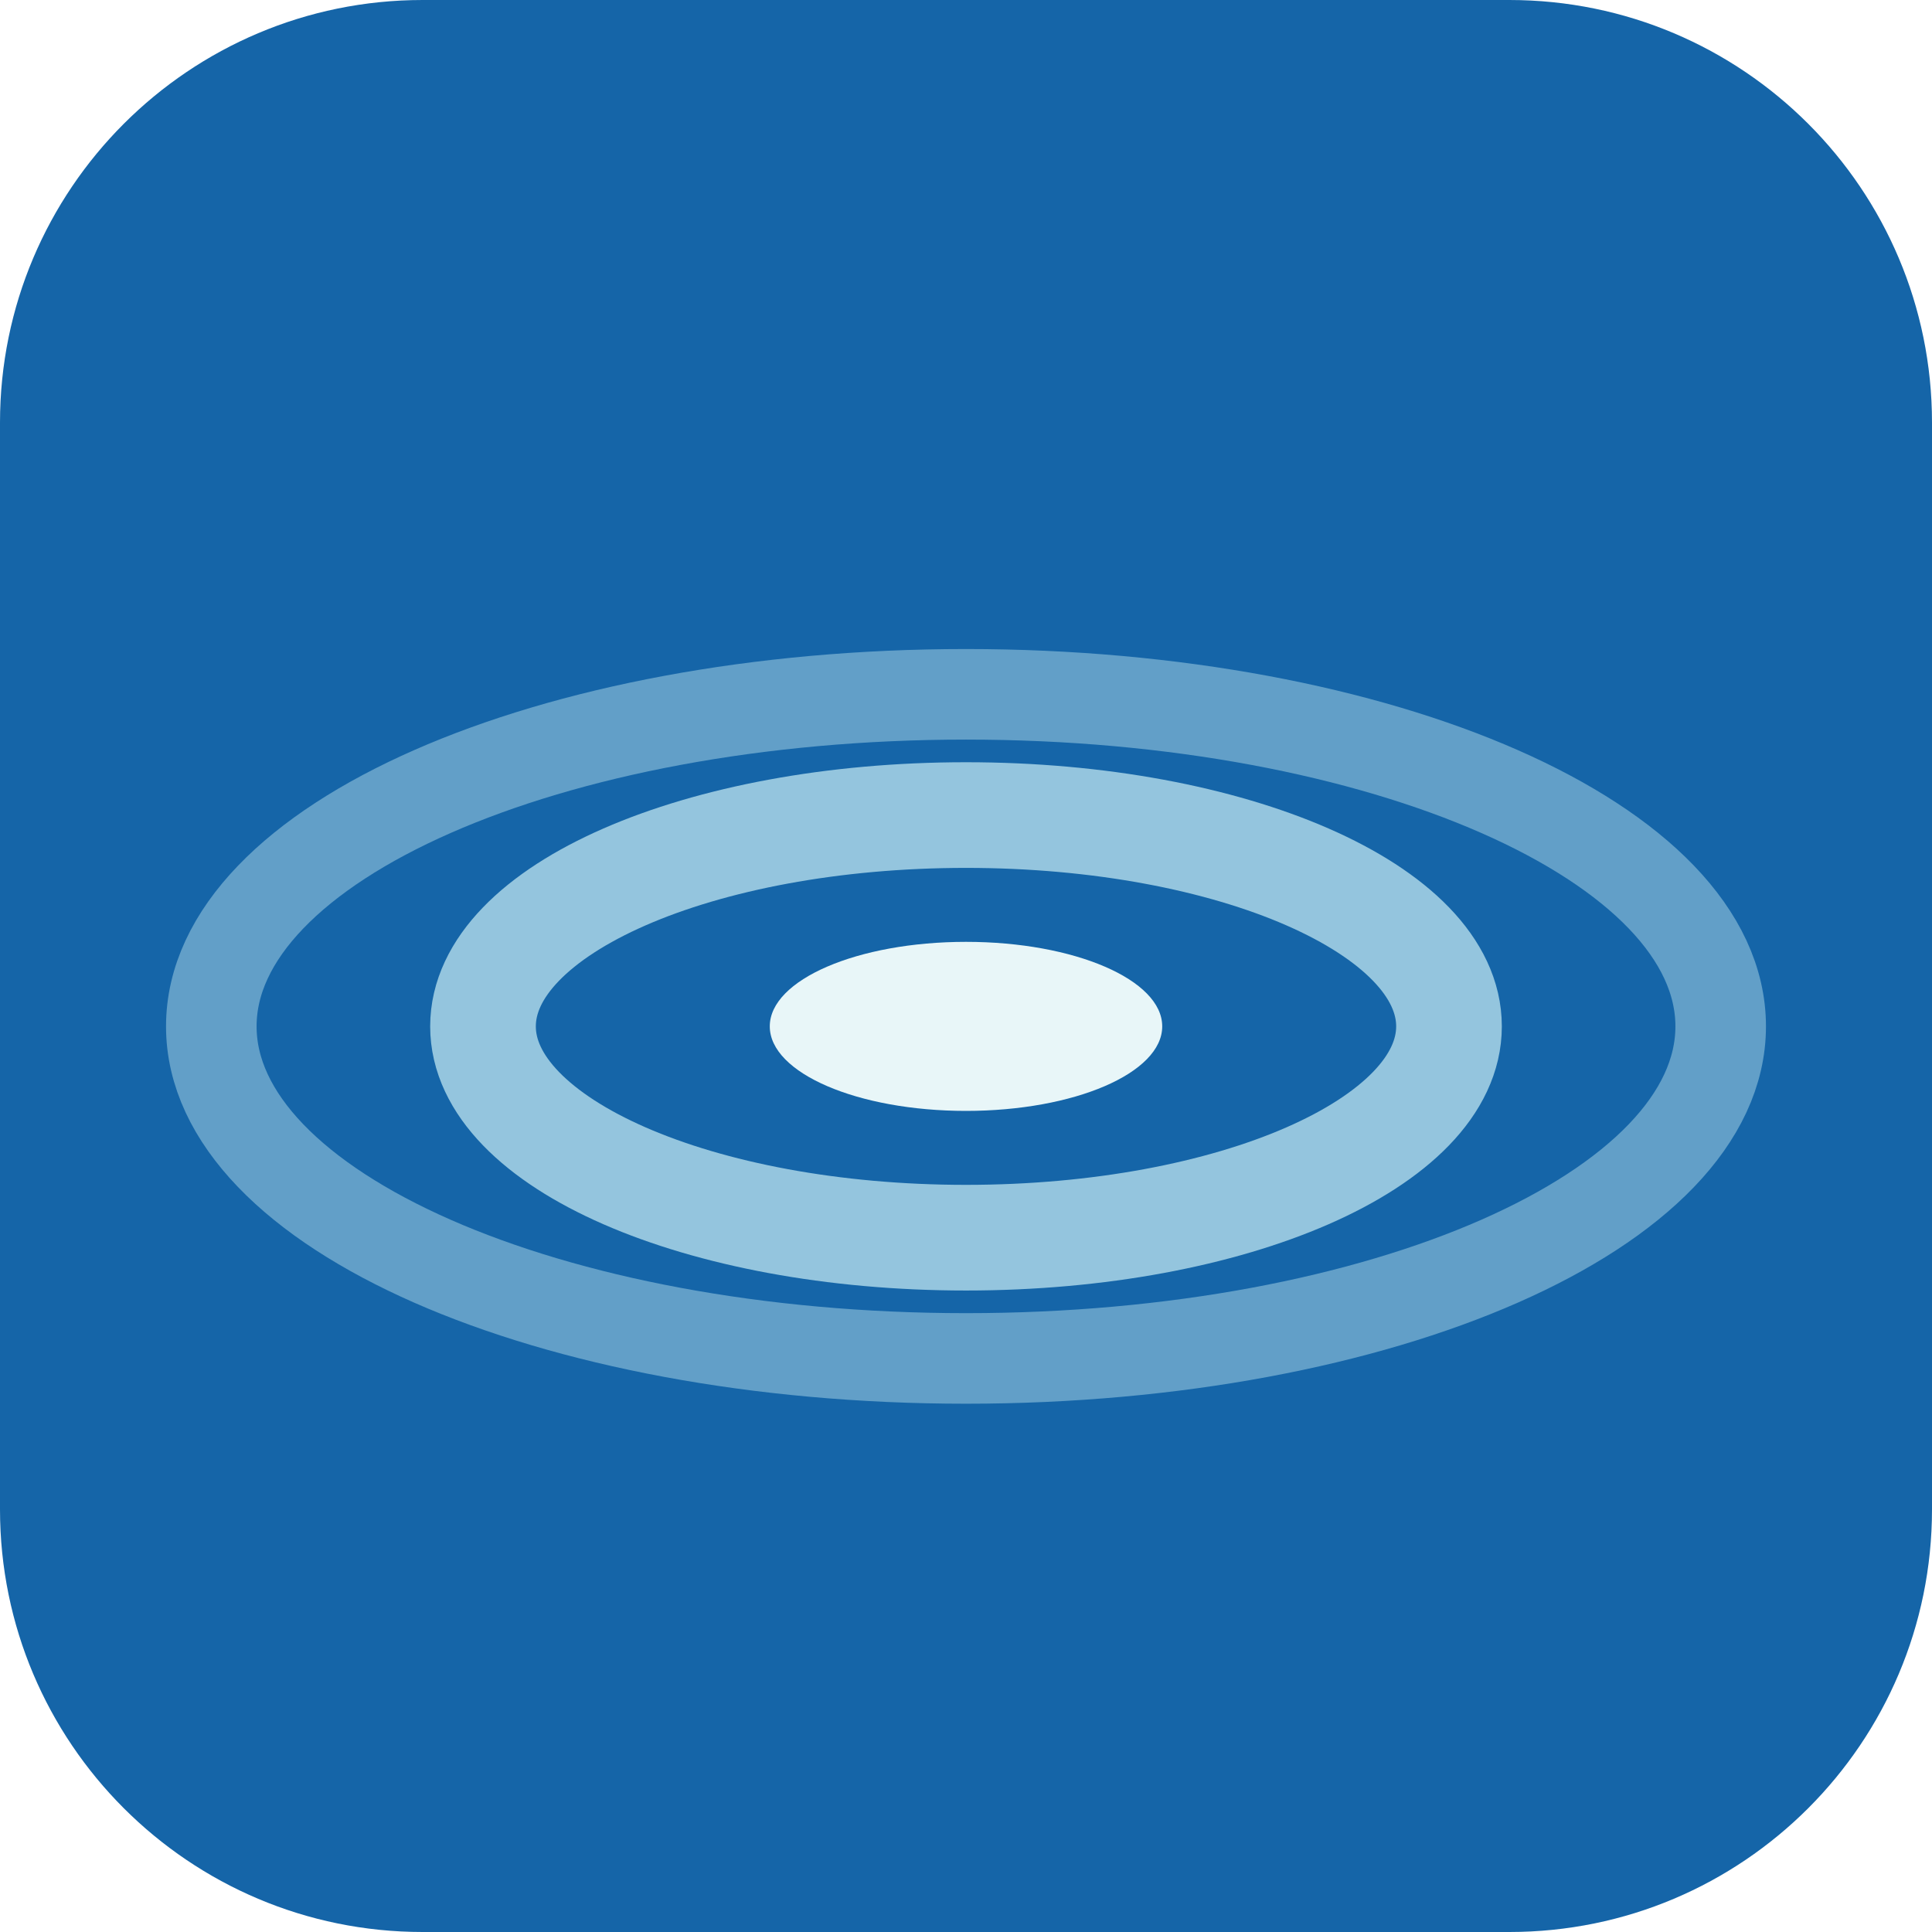
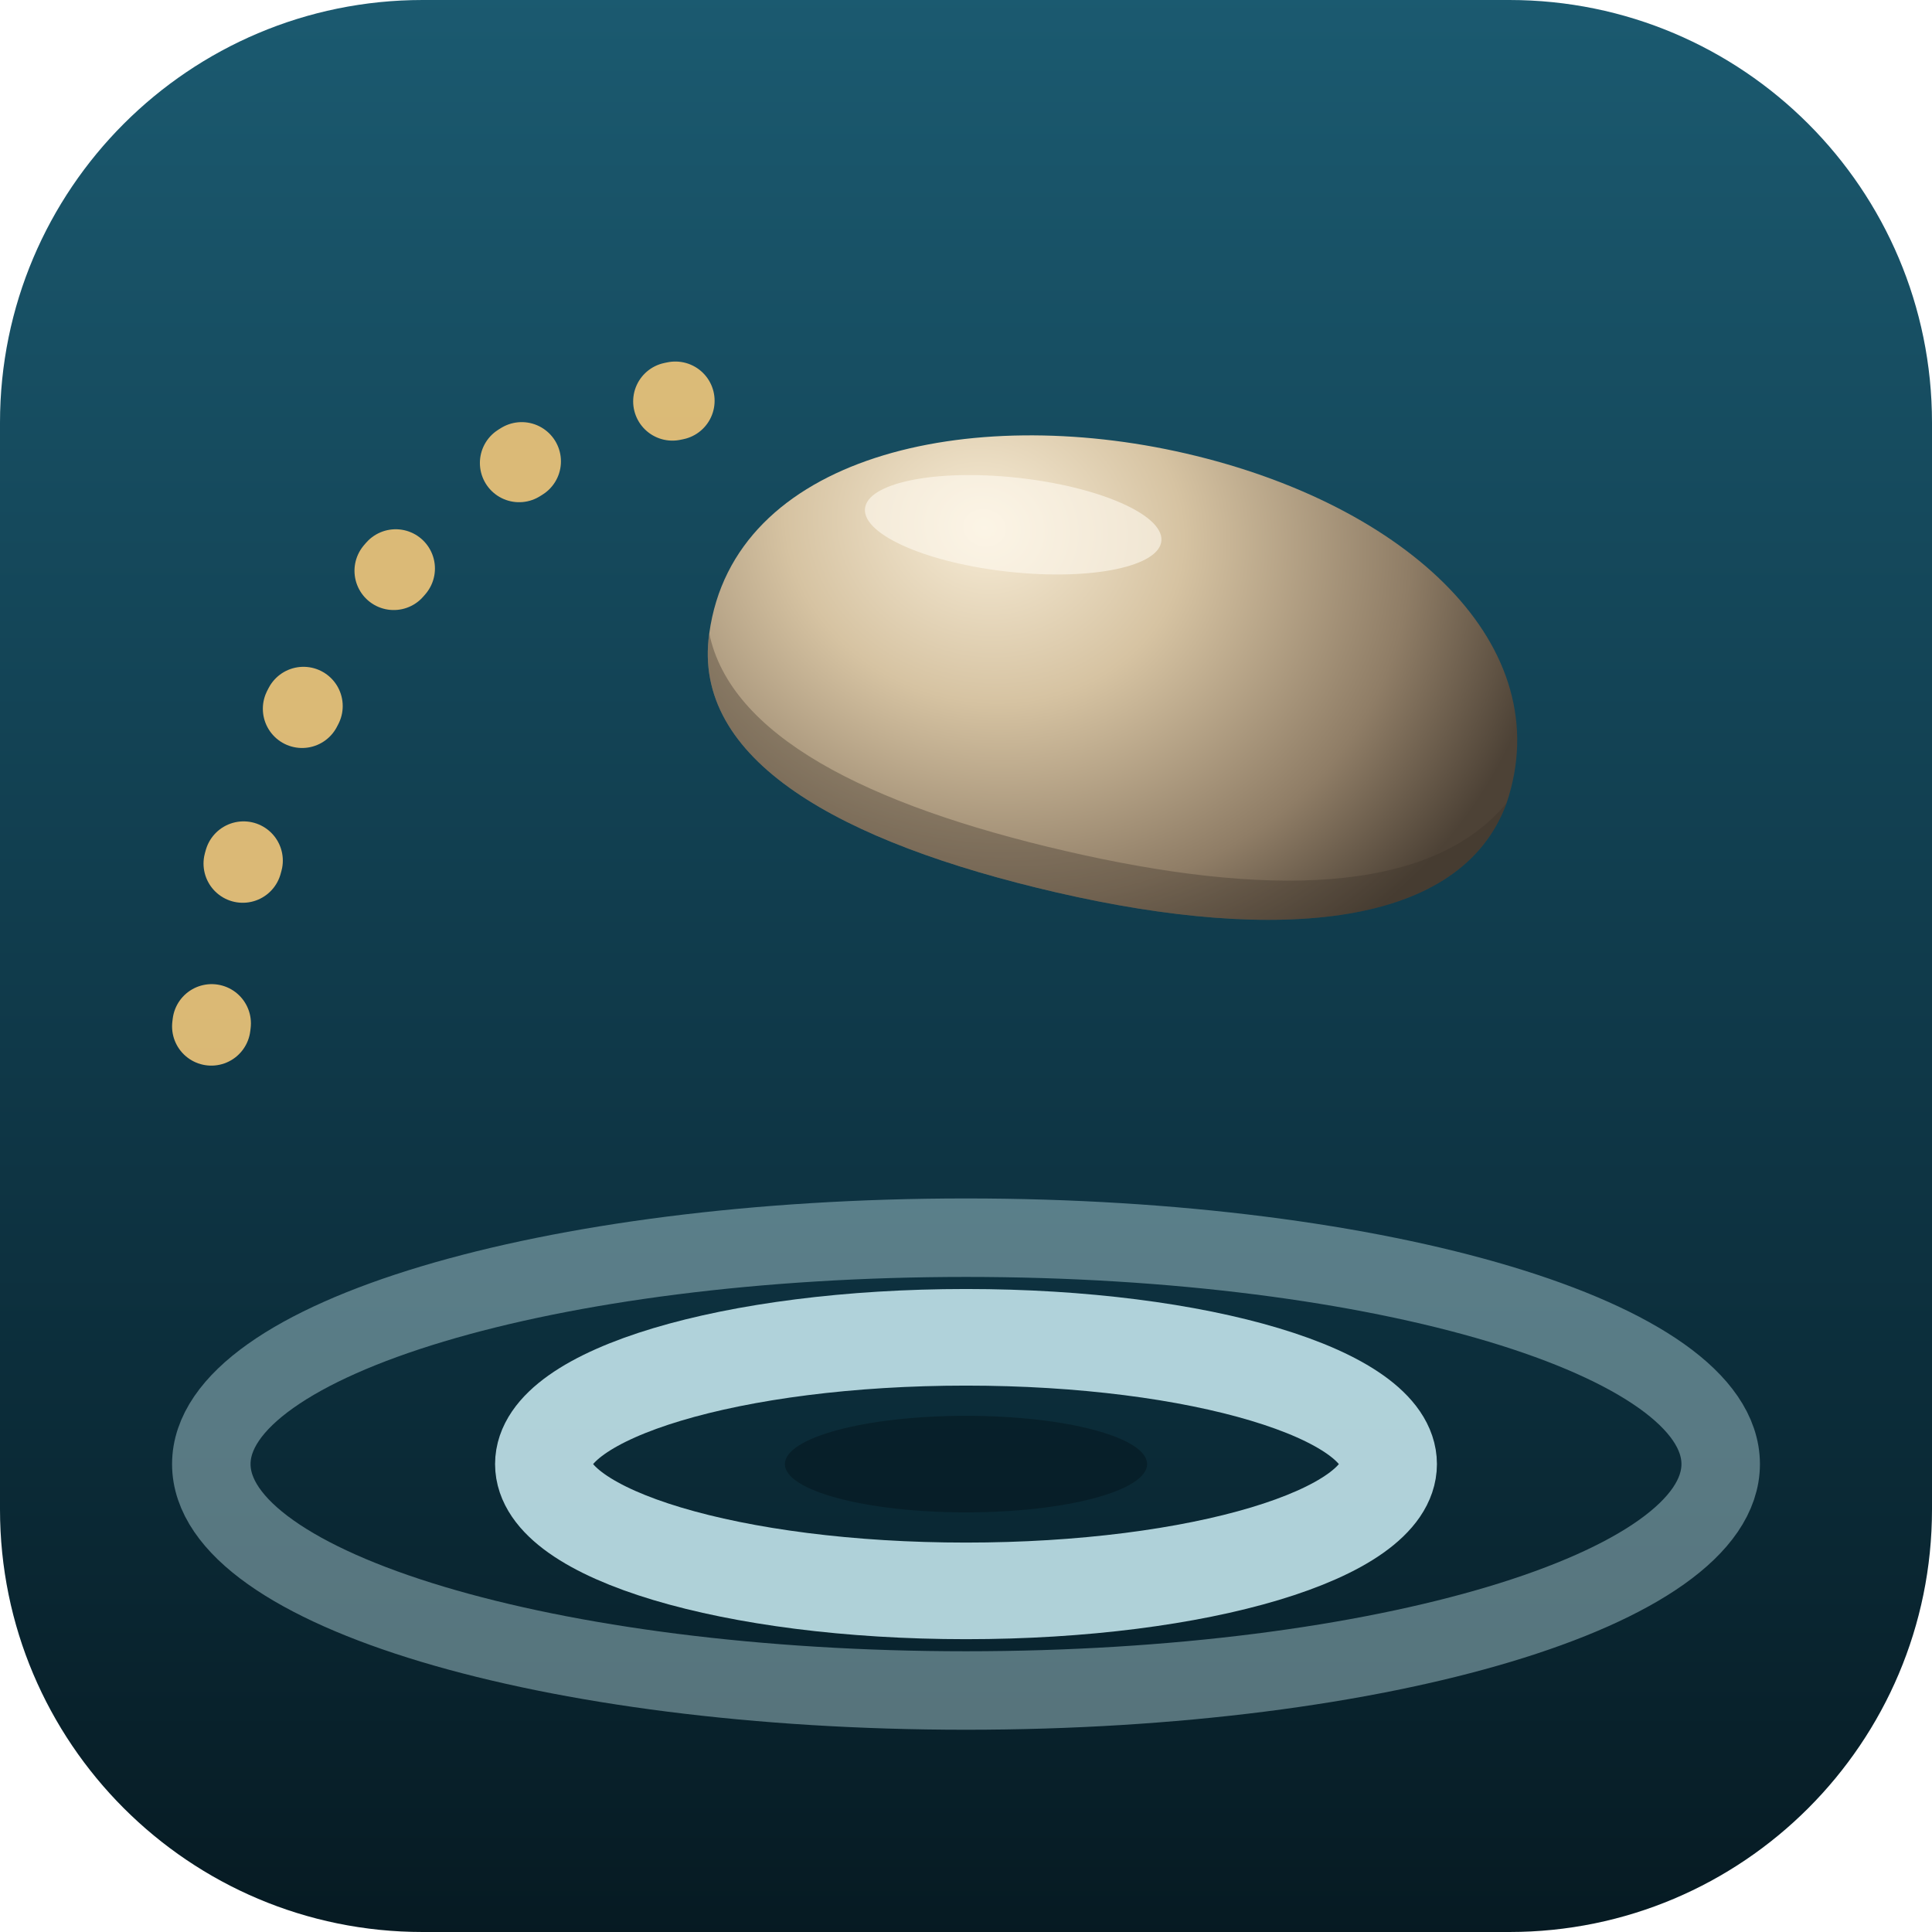
<svg xmlns="http://www.w3.org/2000/svg" viewBox="0 0 64 64">
-   <rect width="64" height="64" rx="14" fill="#1565a8" />
-   <g fill="none" stroke="#bfe6f0" stroke-linecap="round">
-     <ellipse cx="32" cy="34" rx="25" ry="11" stroke-width="3" opacity=".45" />
-     <ellipse cx="32" cy="34" rx="16" ry="7" stroke-width="3.5" opacity=".75" />
+   <defs>
+     <linearGradient id="water" x1="0" y1="0" x2="0" y2="1">
+       <stop offset="0" stop-color="#1b5a70" />
+       <stop offset=".55" stop-color="#0f3848" />
+       <stop offset="1" stop-color="#061a22" />
+     </linearGradient>
+     <radialGradient id="stone" cx="-6" cy="-5" r="21" gradientUnits="userSpaceOnUse">
+       <stop offset="0" stop-color="#f7ecd6" />
+       <stop offset=".35" stop-color="#d6c3a2" />
+       <stop offset=".75" stop-color="#8f7d66" />
+       <stop offset="1" stop-color="#4d4236" />
+     </radialGradient>
+   </defs>
+   <rect width="64" height="64" rx="14" fill="url(#water)" />
+   <g fill="none" stroke="#cdeff6" stroke-linecap="round">
+     <ellipse cx="32" cy="48.5" rx="25" ry="7.5" stroke-width="2.6" opacity=".4" />
+     <ellipse cx="32" cy="48.5" rx="14" ry="4.2" stroke-width="3.2" opacity=".85" />
  </g>
-   <ellipse cx="32" cy="34" rx="6.5" ry="2.8" fill="#e8f6f8" />
+   <ellipse cx="32" cy="48.5" rx="6" ry="1.6" fill="#04141b" opacity=".5" />
+   <path d="M7 34 C8.5 21 16 13.5 24.5 13" fill="none" stroke="#f1c77a" stroke-width="2.6" stroke-linecap="round" stroke-dasharray=".1 5.4" opacity=".9" />
+   <g transform="translate(37 22.5) rotate(13) scale(.9 .78)">
+     <path d="M-15 2C-15.6-5.6-7.6-10 .6-10 9-10 15.6-5.6 15 1.4 14.4 7 8 9.4-.4 9.4-8.6 9.4-14.6 7.4-15 2Z" fill="url(#stone)" />
+     <path d="M-15 2C-14.6 7.4-8.6 9.4-.4 9.4 8 9.4 14.4 7 15 1.4 13 6 7 7.6-.4 7.6-8 7.6-13.4 6-15 2Z" fill="#3a3129" opacity=".35" />
+     <ellipse cx="-5" cy="-5.4" rx="5.5" ry="2" transform="rotate(-8 -5 -5.4)" fill="#fffaf0" opacity=".6" />
+   </g>
</svg>
